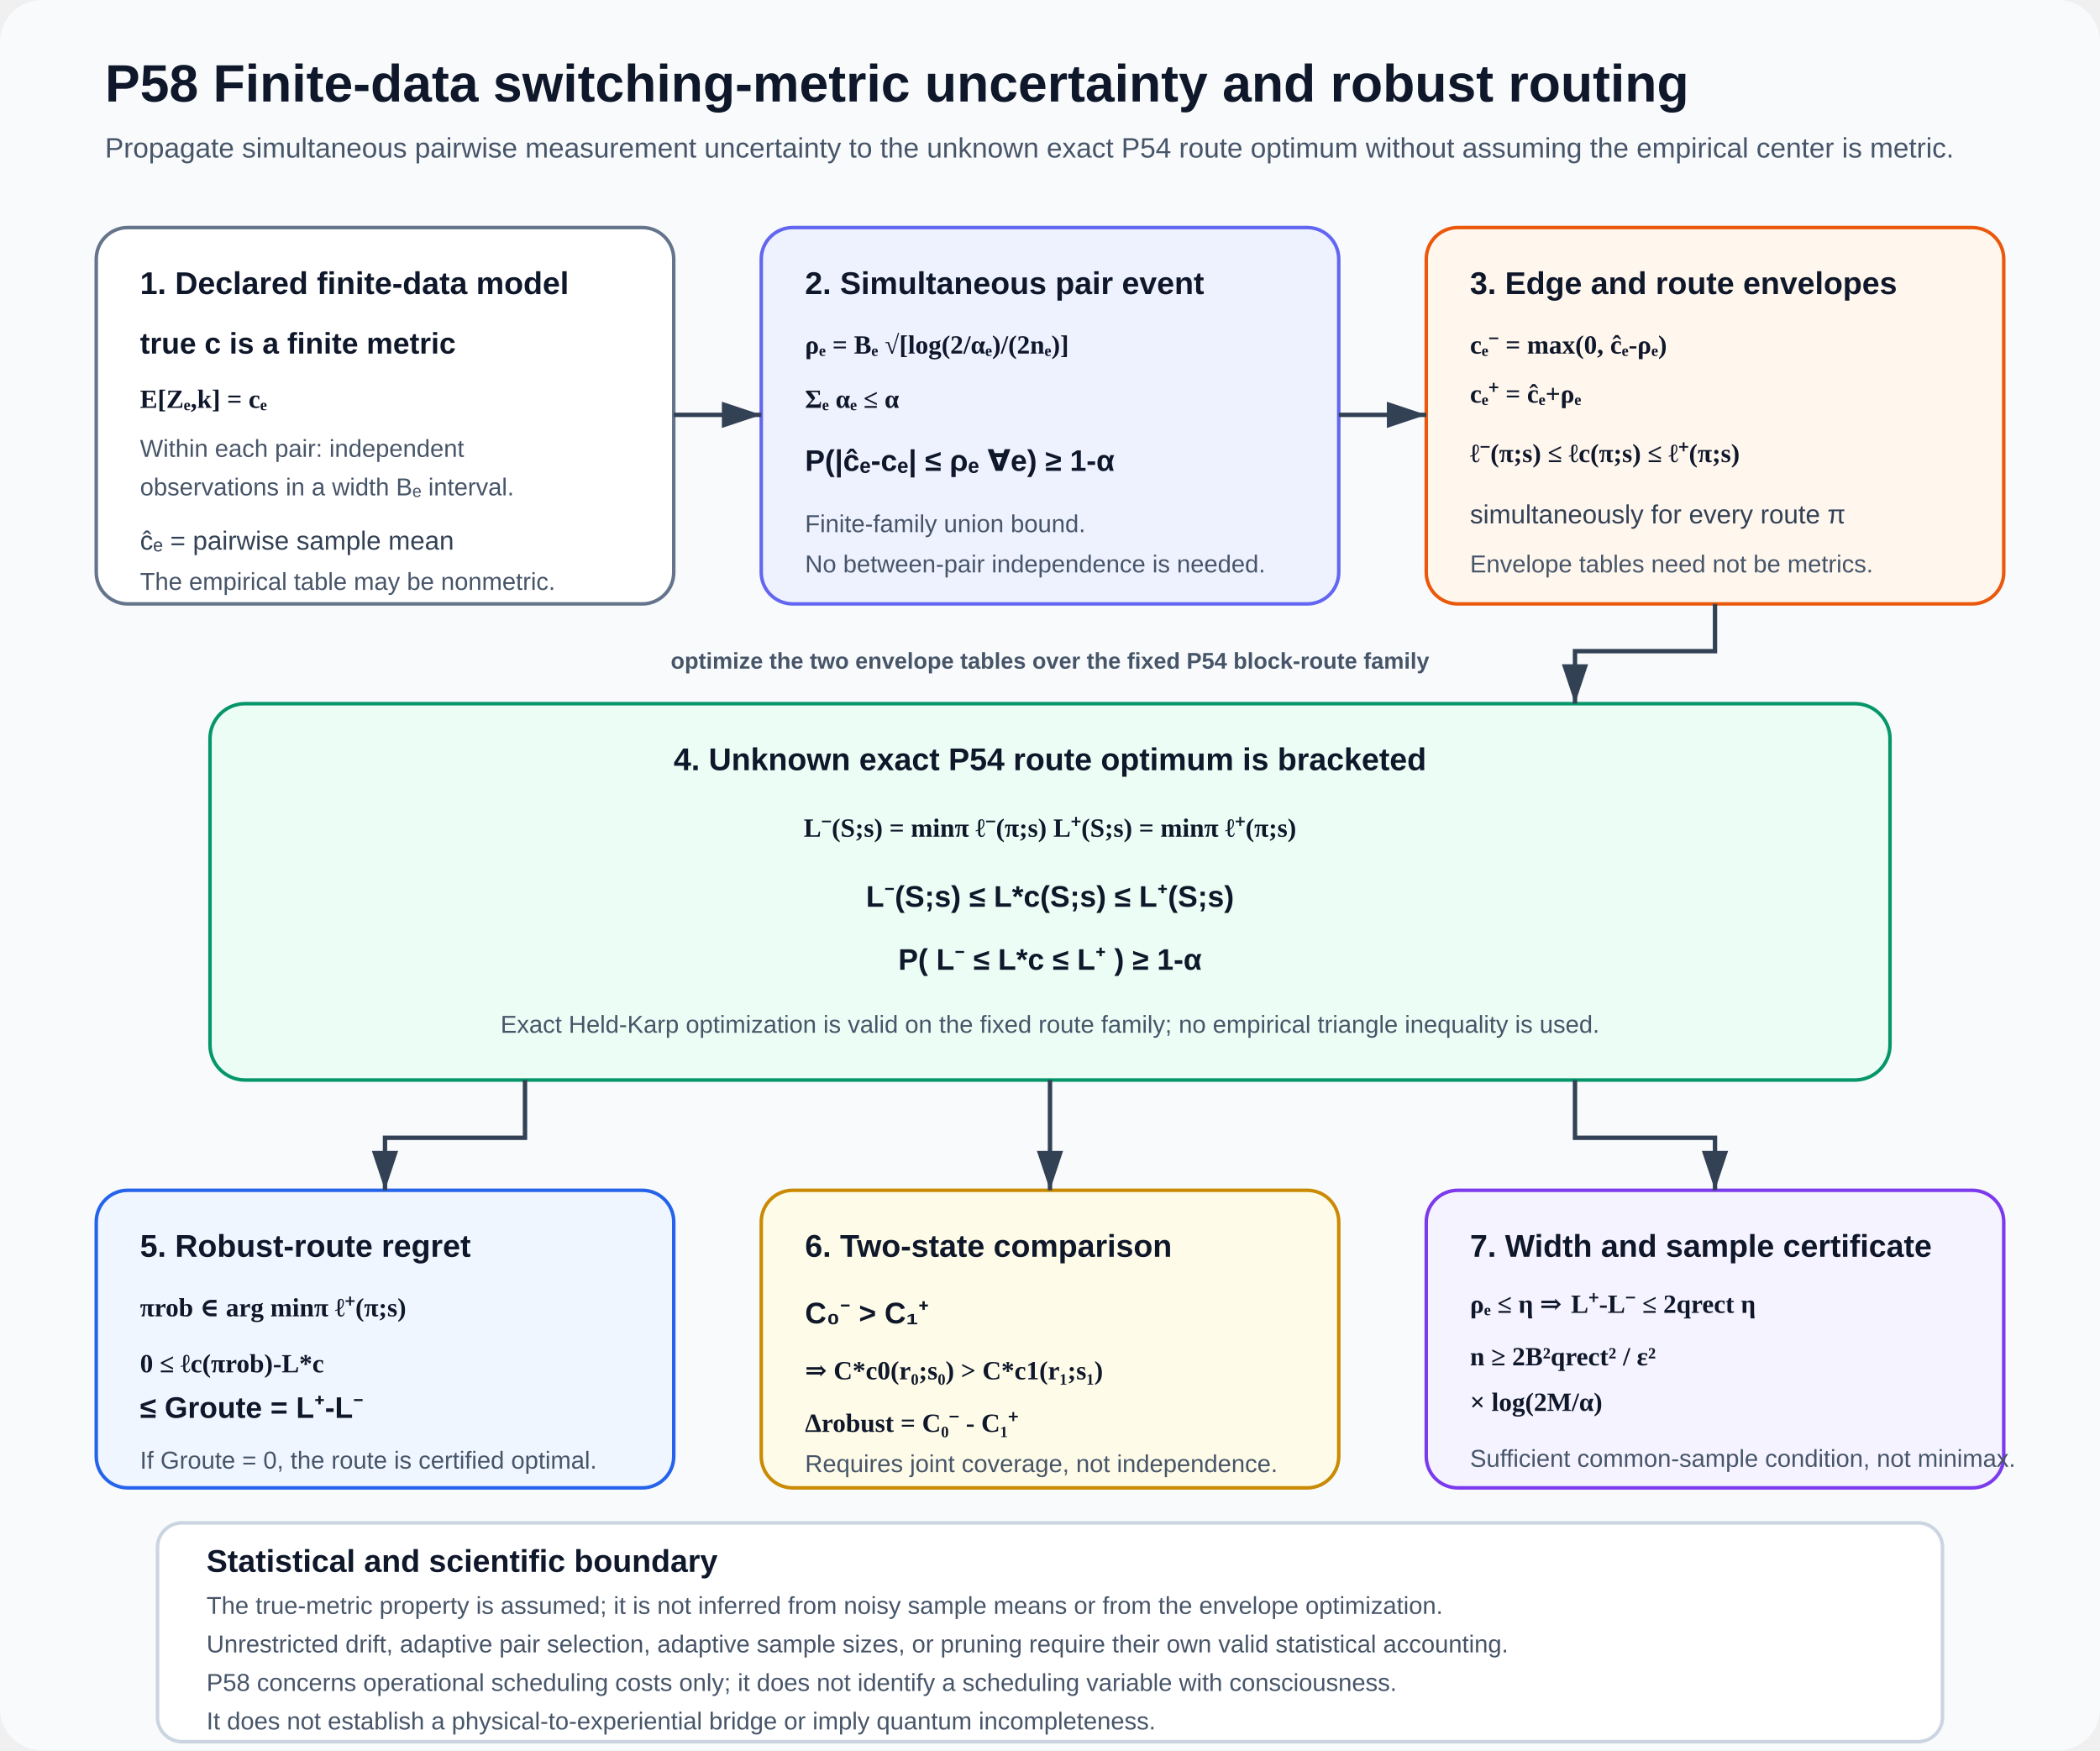
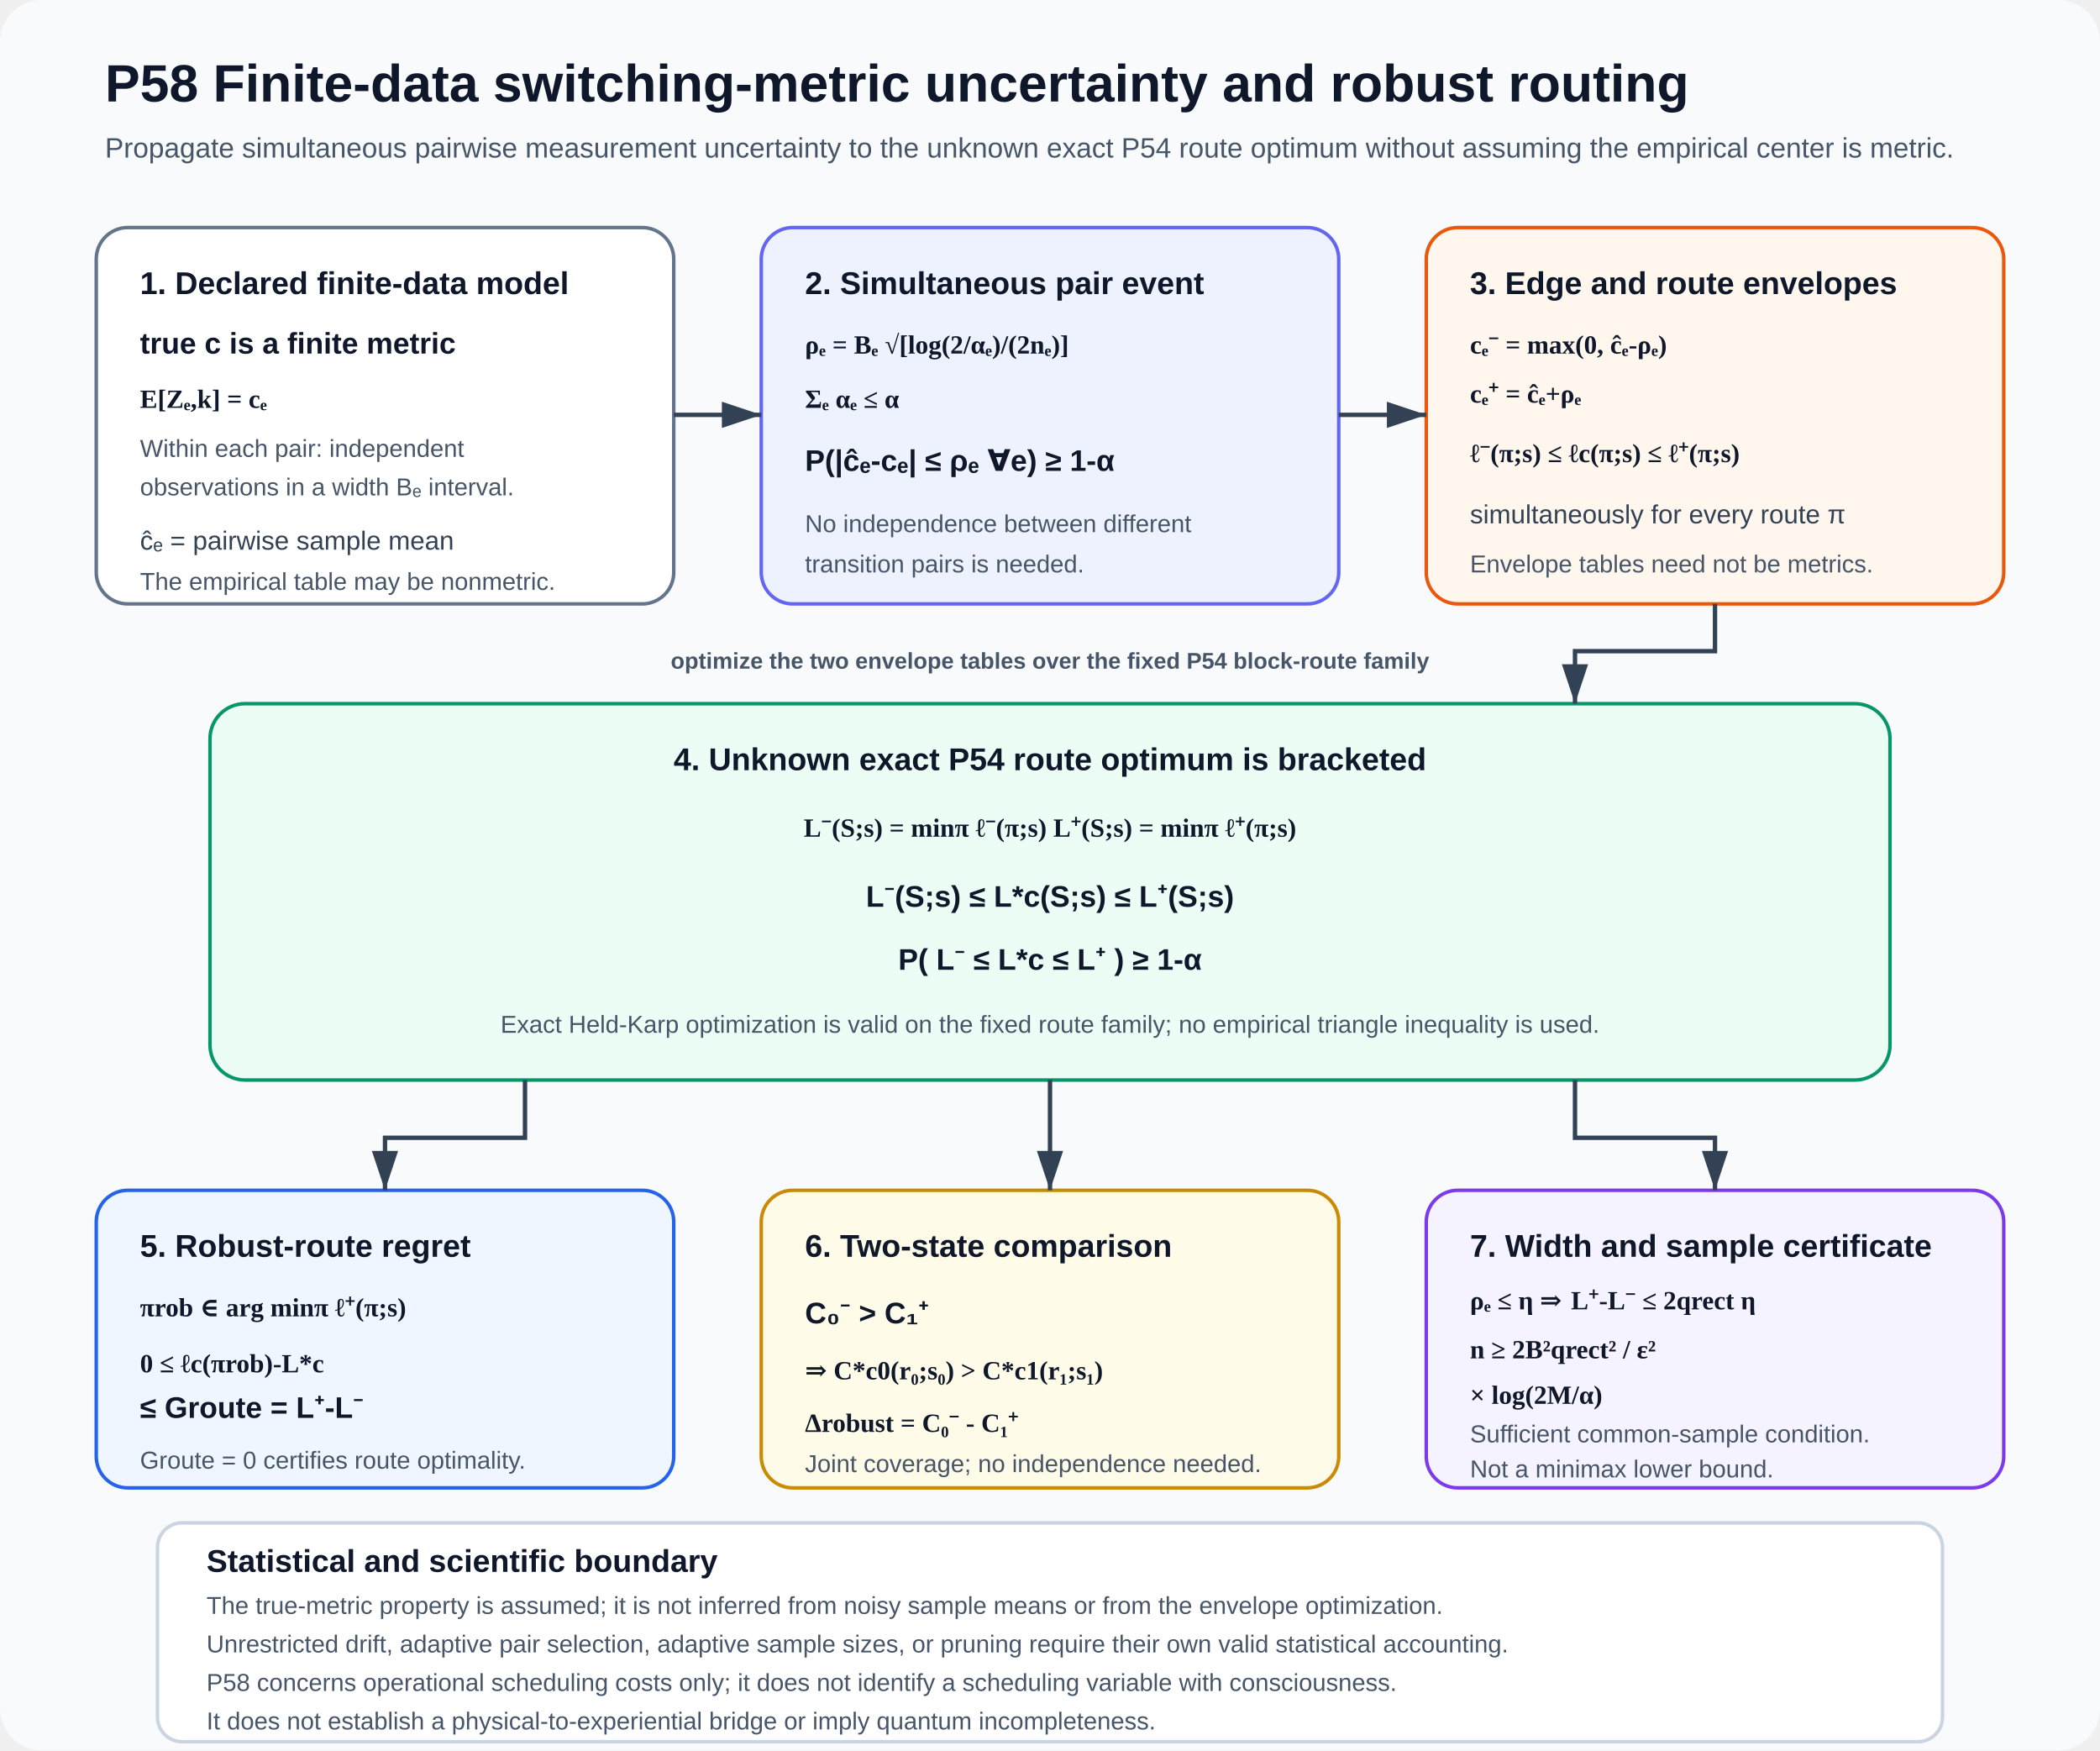
<svg xmlns="http://www.w3.org/2000/svg" width="1200" height="1000" viewBox="0 0 1200 1000" role="img" aria-labelledby="title desc">
  <defs>
    <marker id="arrow" markerWidth="10" markerHeight="10" refX="9" refY="3" orient="auto" markerUnits="strokeWidth">
      <path d="M0,0 L0,6 L9,3 z" fill="#334155" />
    </marker>
    <style>
      .title{font:700 30px Arial,sans-serif;fill:#0f172a}
      .subtitle{font:400 16px Arial,sans-serif;fill:#475569}
      .head{font:700 18px Arial,sans-serif;fill:#0f172a}
      .copy{font:400 15px Arial,sans-serif;fill:#334155}
      .small{font:400 14px Arial,sans-serif;fill:#475569}
      .eq{font:600 15px Georgia,'Times New Roman',serif;fill:#0f172a}
      .strong{font:700 17px Arial,sans-serif;fill:#0f172a}
      .route{font:700 13px Arial,sans-serif;fill:#475569}
      .arrow{stroke:#334155;stroke-width:2.5;fill:none;marker-end:url(#arrow)}
    </style>
  </defs>
  <rect width="1200" height="1000" rx="24" fill="#f8fafc" />
  <text x="60" y="58" class="title">P58  Finite-data switching-metric uncertainty and robust routing</text>
  <text x="60" y="90" class="subtitle">Propagate simultaneous pairwise measurement uncertainty to the unknown exact P54 route optimum without assuming the empirical center is metric.</text>
  <g id="block-model" data-x="55" data-y="130" data-w="330" data-h="215">
    <rect x="55" y="130" width="330" height="215" rx="18" fill="#ffffff" stroke="#64748b" stroke-width="2" />
    <text x="80" y="168" class="head">1. Declared finite-data model</text>
    <text x="80" y="202" class="strong">true c is a finite metric</text>
    <text x="80" y="233" class="eq">E[Zₑ,k] = cₑ</text>
    <text x="80" y="261" class="small">Within each pair: independent</text>
    <text x="80" y="283" class="small">observations in a width Bₑ interval.</text>
    <text x="80" y="314" class="copy">ĉₑ = pairwise sample mean</text>
    <text x="80" y="337" class="small">The empirical table may be nonmetric.</text>
  </g>
  <g id="block-event" data-x="435" data-y="130" data-w="330" data-h="215">
    <rect x="435" y="130" width="330" height="215" rx="18" fill="#eef2ff" stroke="#6366f1" stroke-width="2" />
    <text x="460" y="168" class="head">2. Simultaneous pair event</text>
    <text x="460" y="202" class="eq">ρₑ = Bₑ √[log(2/αₑ)/(2nₑ)]</text>
    <text x="460" y="233" class="eq">Σₑ αₑ ≤ α</text>
    <text x="460" y="269" class="strong">P(|ĉₑ-cₑ| ≤ ρₑ  ∀e) ≥ 1-α</text>
-     <text x="460" y="304" class="small">Finite-family union bound.</text>
-     <text x="460" y="327" class="small">No between-pair independence is needed.</text>
+     <text x="460" y="304" class="small">No independence between different</text>
+     <text x="460" y="327" class="small">transition pairs is needed.</text>
  </g>
  <g id="block-envelope" data-x="815" data-y="130" data-w="330" data-h="215">
    <rect x="815" y="130" width="330" height="215" rx="18" fill="#fff7ed" stroke="#ea580c" stroke-width="2" />
    <text x="840" y="168" class="head">3. Edge and route envelopes</text>
    <text x="840" y="202" class="eq">cₑ⁻ = max(0, ĉₑ-ρₑ)</text>
    <text x="840" y="230" class="eq">cₑ⁺ = ĉₑ+ρₑ</text>
    <text x="840" y="264" class="eq">ℓ⁻(π;s) ≤ ℓc(π;s) ≤ ℓ⁺(π;s)</text>
    <text x="840" y="299" class="copy">simultaneously for every route π</text>
    <text x="840" y="327" class="small">Envelope tables need not be metrics.</text>
  </g>
  <path id="arrow-1" class="arrow" d="M385 237 H435" data-source="block-model" data-target="block-event" />
  <path id="arrow-2" class="arrow" d="M765 237 H815" data-source="block-event" data-target="block-envelope" />
  <text x="600" y="382" class="route" text-anchor="middle">optimize the two envelope tables over the fixed P54 block-route family</text>
  <g id="block-bracket" data-x="120" data-y="402" data-w="960" data-h="215">
    <rect x="120" y="402" width="960" height="215" rx="20" fill="#ecfdf5" stroke="#059669" stroke-width="2" />
    <text x="600" y="440" text-anchor="middle" class="head">4. Unknown exact P54 route optimum is bracketed</text>
    <text x="600" y="478" text-anchor="middle" class="eq">L⁻(S;s) = minπ ℓ⁻(π;s)      L⁺(S;s) = minπ ℓ⁺(π;s)</text>
    <text x="600" y="518" text-anchor="middle" class="strong">L⁻(S;s) ≤ L*c(S;s) ≤ L⁺(S;s)</text>
    <text x="600" y="554" text-anchor="middle" class="strong">P( L⁻ ≤ L*c ≤ L⁺ ) ≥ 1-α</text>
    <text x="600" y="590" text-anchor="middle" class="small">Exact Held-Karp optimization is valid on the fixed route family; no empirical triangle inequality is used.</text>
  </g>
  <path id="arrow-3" class="arrow" d="M980 345 V372 H900 V402" data-source="block-envelope" data-target="block-bracket" />
  <g id="block-regret" data-x="55" data-y="680" data-w="330" data-h="170">
    <rect x="55" y="680" width="330" height="170" rx="18" fill="#eff6ff" stroke="#2563eb" stroke-width="2" />
    <text x="80" y="718" class="head">5. Robust-route regret</text>
    <text x="80" y="752" class="eq">πrob ∈ arg minπ ℓ⁺(π;s)</text>
    <text x="80" y="784" class="eq">0 ≤ ℓc(πrob)-L*c</text>
    <text x="80" y="810" class="strong">≤ Groute = L⁺-L⁻</text>
-     <text x="80" y="839" class="small">If Groute = 0, the route is certified optimal.</text>
+     <text x="80" y="839" class="small">Groute = 0 certifies route optimality.</text>
  </g>
  <g id="block-compare" data-x="435" data-y="680" data-w="330" data-h="170">
    <rect x="435" y="680" width="330" height="170" rx="18" fill="#fefce8" stroke="#ca8a04" stroke-width="2" />
    <text x="460" y="718" class="head">6. Two-state comparison</text>
    <text x="460" y="756" class="strong">C₀⁻ &gt; C₁⁺</text>
    <text x="460" y="788" class="eq">⇒ C*c0(r₀;s₀) &gt; C*c1(r₁;s₁)</text>
    <text x="460" y="818" class="eq">Δrobust = C₀⁻ - C₁⁺</text>
-     <text x="460" y="841" class="small">Requires joint coverage, not independence.</text>
+     <text x="460" y="841" class="small">Joint coverage; no independence needed.</text>
  </g>
  <g id="block-sample" data-x="815" data-y="680" data-w="330" data-h="170">
    <rect x="815" y="680" width="330" height="170" rx="18" fill="#f5f3ff" stroke="#7c3aed" stroke-width="2" />
    <text x="840" y="718" class="head">7. Width and sample certificate</text>
-     <text x="840" y="750" class="eq">ρₑ ≤ η ⇒ L⁺-L⁻ ≤ 2qrect η</text>
-     <text x="840" y="780" class="eq">n ≥ 2B²qrect² / ε²</text>
-     <text x="840" y="806" class="eq">× log(2M/α)</text>
-     <text x="840" y="838" class="small">Sufficient common-sample condition, not minimax.</text>
+     <text x="840" y="748" class="eq">ρₑ ≤ η ⇒ L⁺-L⁻ ≤ 2qrect η</text>
+     <text x="840" y="776" class="eq">n ≥ 2B²qrect² / ε²</text>
+     <text x="840" y="802" class="eq">× log(2M/α)</text>
+     <text x="840" y="824" class="small">Sufficient common-sample condition.</text>
+     <text x="840" y="844" class="small">Not a minimax lower bound.</text>
  </g>
  <path id="arrow-4" class="arrow" d="M300 617 V650 H220 V680" data-source="block-bracket" data-target="block-regret" />
  <path id="arrow-5" class="arrow" d="M600 617 V680" data-source="block-bracket" data-target="block-compare" />
  <path id="arrow-6" class="arrow" d="M900 617 V650 H980 V680" data-source="block-bracket" data-target="block-sample" />
  <g id="block-boundary" data-x="90" data-y="870" data-w="1020" data-h="125">
    <rect x="90" y="870" width="1020" height="125" rx="14" fill="#ffffff" stroke="#cbd5e1" stroke-width="2" />
    <text x="118" y="898" class="head">Statistical and scientific boundary</text>
    <text x="118" y="922" class="small">The true-metric property is assumed; it is not inferred from noisy sample means or from the envelope optimization.</text>
    <text x="118" y="944" class="small">Unrestricted drift, adaptive pair selection, adaptive sample sizes, or pruning require their own valid statistical accounting.</text>
    <text x="118" y="966" class="small">P58 concerns operational scheduling costs only; it does not identify a scheduling variable with consciousness.</text>
    <text x="118" y="988" class="small">It does not establish a physical-to-experiential bridge or imply quantum incompleteness.</text>
  </g>
</svg>
